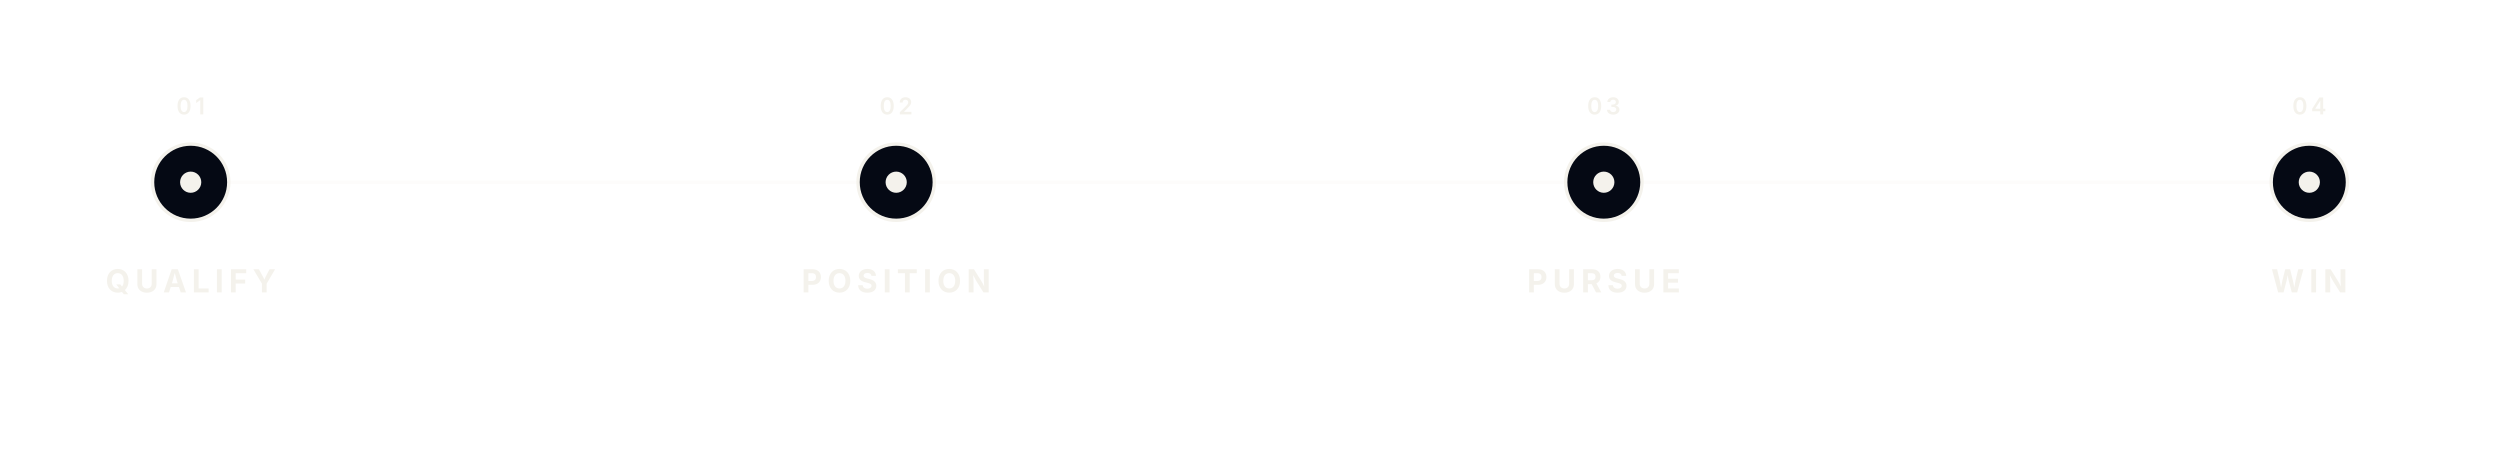
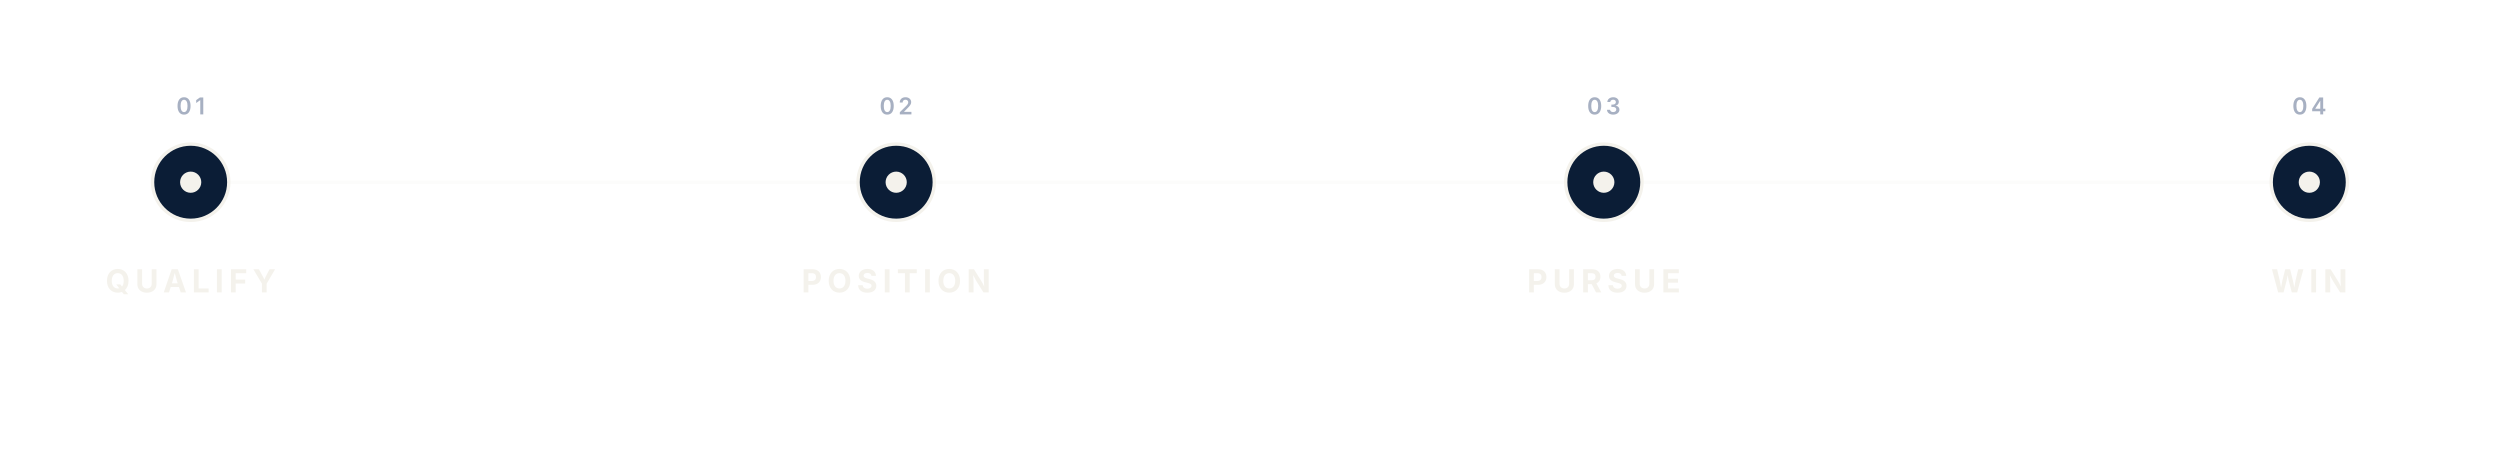
<svg xmlns="http://www.w3.org/2000/svg" viewBox="0 0 1180 220" width="1180" height="220" role="img" aria-labelledby="lifecycleTitle">
  <defs>
    <style>
-       .rail { fill: none; stroke: rgba(244,242,236,.18); stroke-width: 1.5; }
-       .node { fill: #050914; stroke: #F4F2EC; stroke-width: 1.6; }
+       .rail { fill: none; stroke: rgba(244,242,236,.22); stroke-width: 1.5; }
+       .node { fill: #0B1D36; stroke: #F4F2EC; stroke-width: 1.6; }
      .dot { fill: #F4F2EC; }
      .label { fill: #F4F2EC; font-family: Inter, Helvetica, Arial, sans-serif; font-size: 15px; font-weight: 700; letter-spacing: 2.4px; }
-       .num { fill: #F4F2EC; font-family: Inter, Helvetica, Arial, sans-serif; font-size: 11px; font-weight: 600; letter-spacing: 1.6px; }
+       .num { fill: #A7B0C2; font-family: Inter, Helvetica, Arial, sans-serif; font-size: 11px; font-weight: 600; letter-spacing: 1.6px; }
    </style>
  </defs>
  <line class="rail" x1="90" y1="86" x2="1090" y2="86" />
  <g transform="translate(90,86)">
    <circle class="node" r="18" />
    <circle class="dot" r="5" />
    <text class="num" text-anchor="middle" y="-32">01</text>
    <text class="label" text-anchor="middle" y="52">QUALIFY</text>
  </g>
  <g transform="translate(423,86)">
    <circle class="node" r="18" />
    <circle class="dot" r="5" />
    <text class="num" text-anchor="middle" y="-32">02</text>
    <text class="label" text-anchor="middle" y="52">POSITION</text>
  </g>
  <g transform="translate(757,86)">
    <circle class="node" r="18" />
    <circle class="dot" r="5" />
    <text class="num" text-anchor="middle" y="-32">03</text>
    <text class="label" text-anchor="middle" y="52">PURSUE</text>
  </g>
  <g transform="translate(1090,86)">
    <circle class="node" r="18" />
    <circle class="dot" r="5" />
    <text class="num" text-anchor="middle" y="-32">04</text>
    <text class="label" text-anchor="middle" y="52">WIN</text>
  </g>
</svg>
